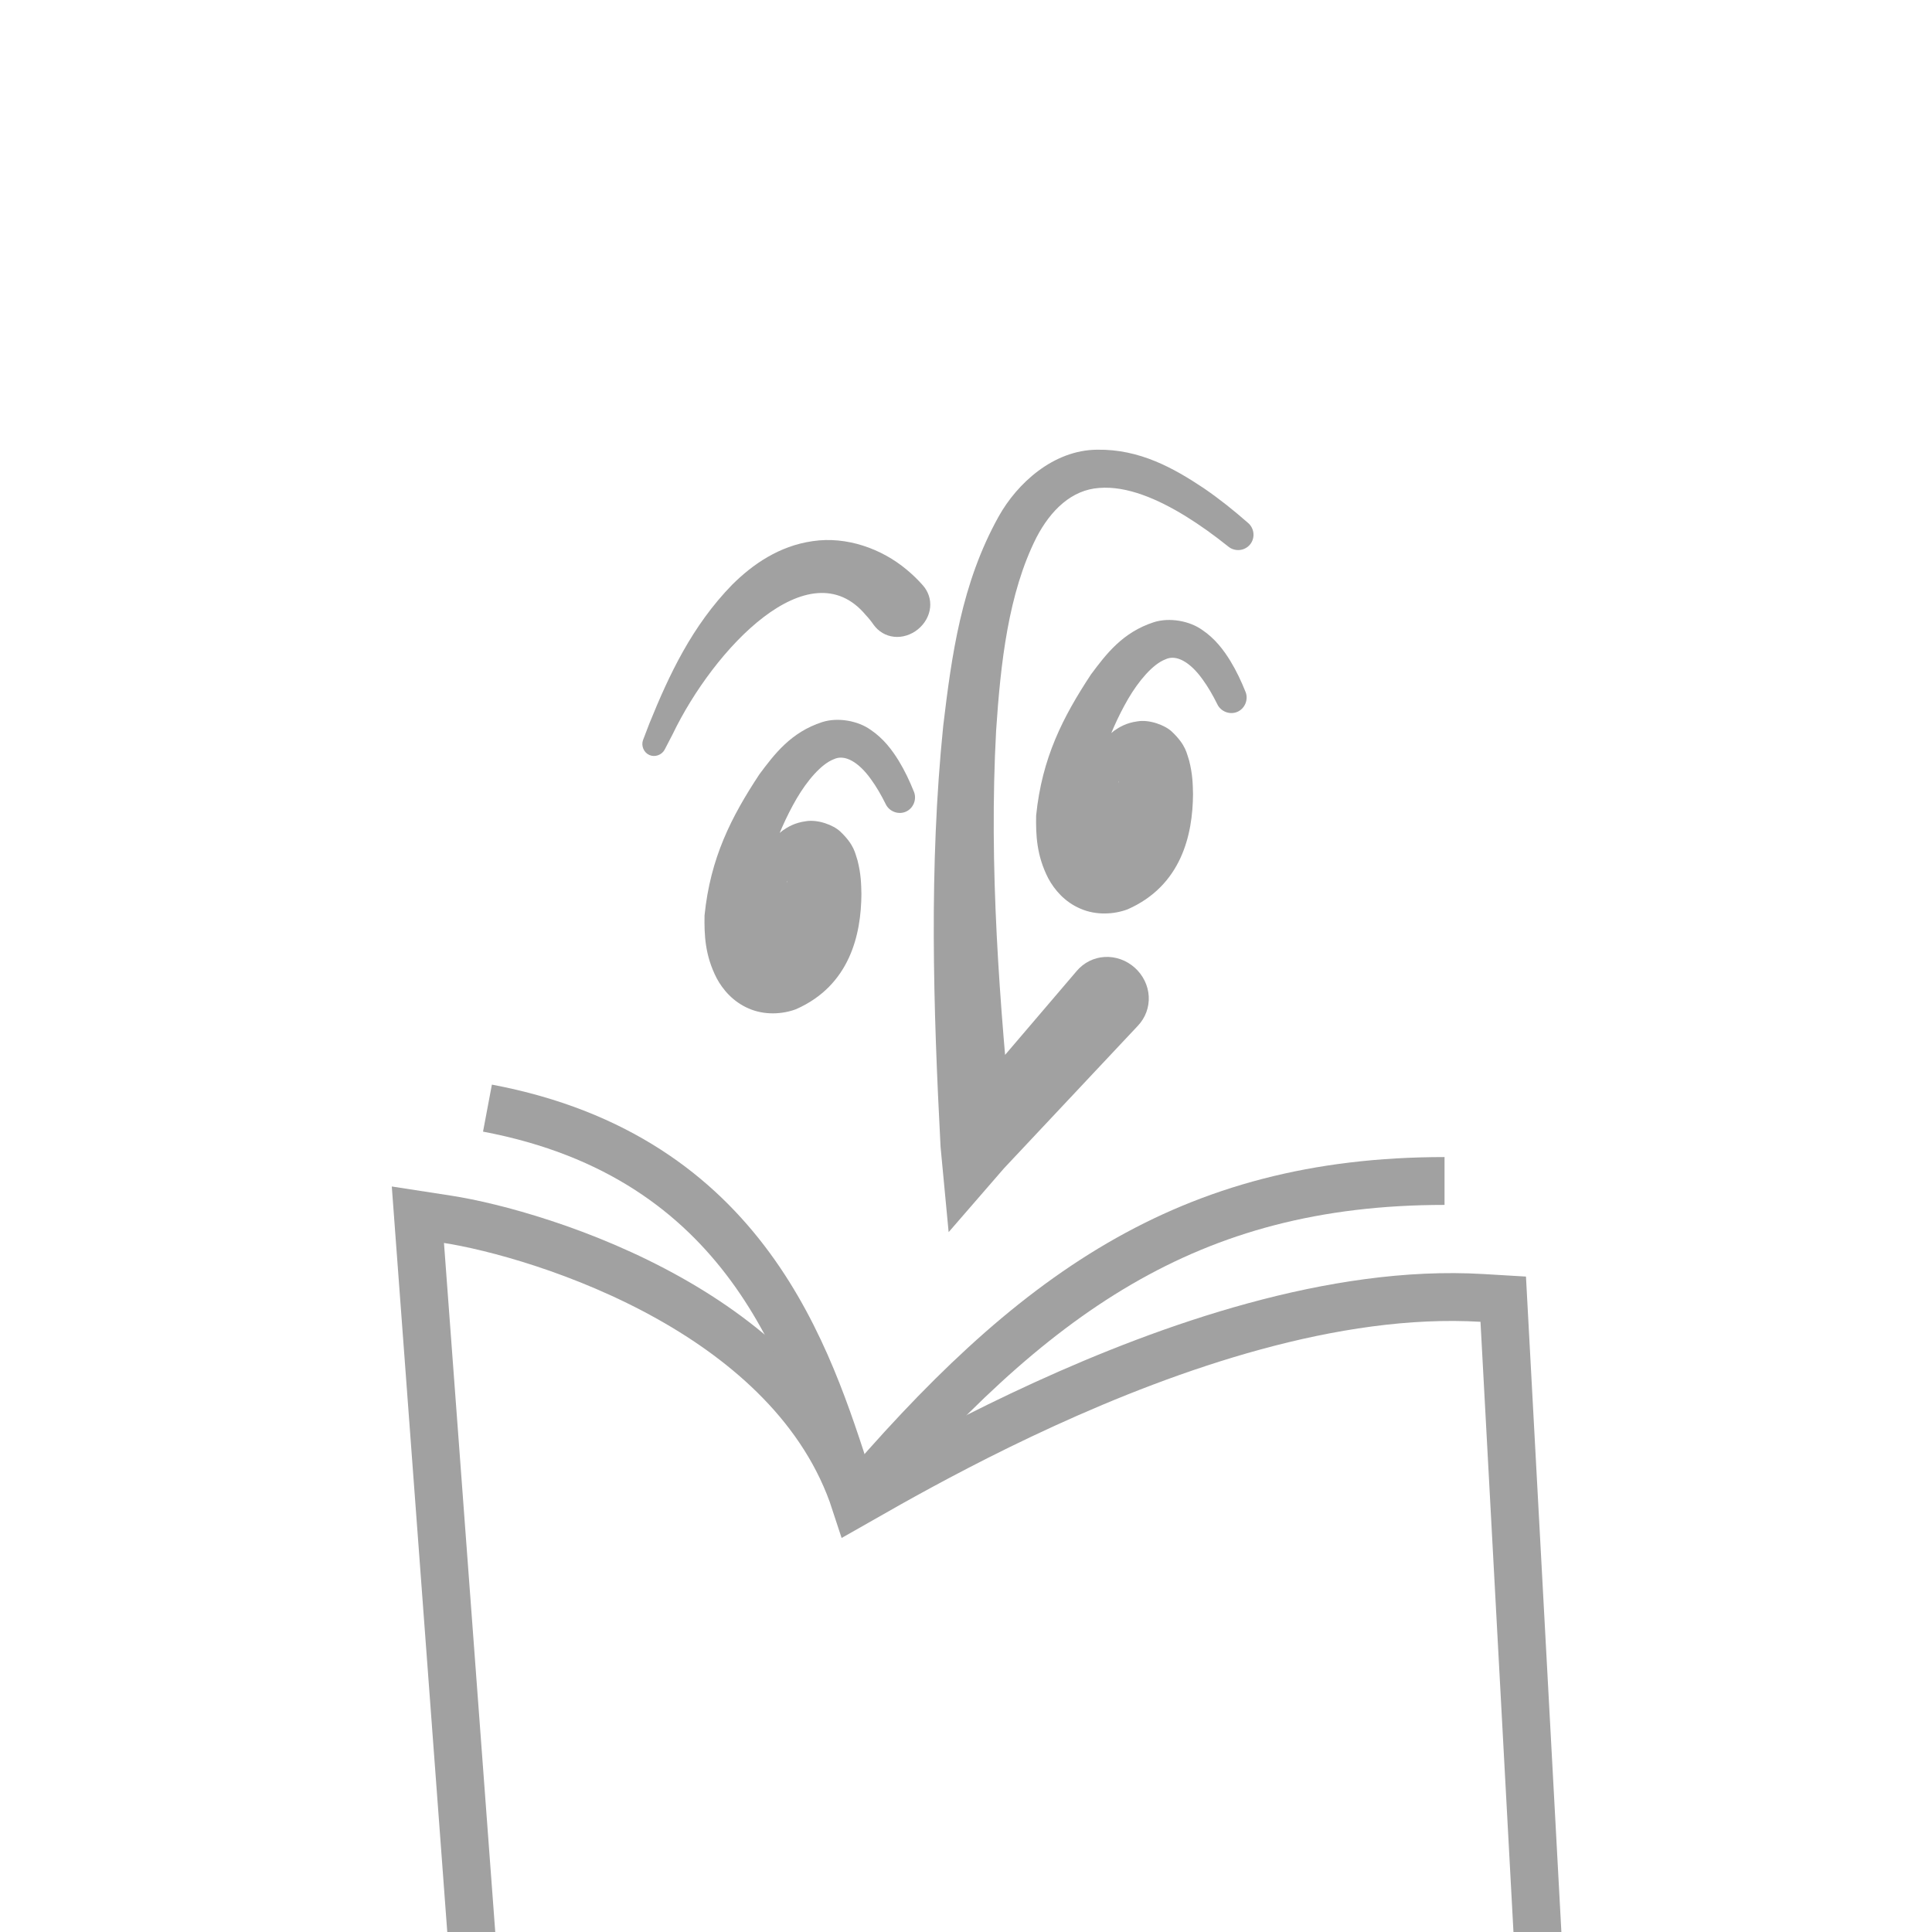
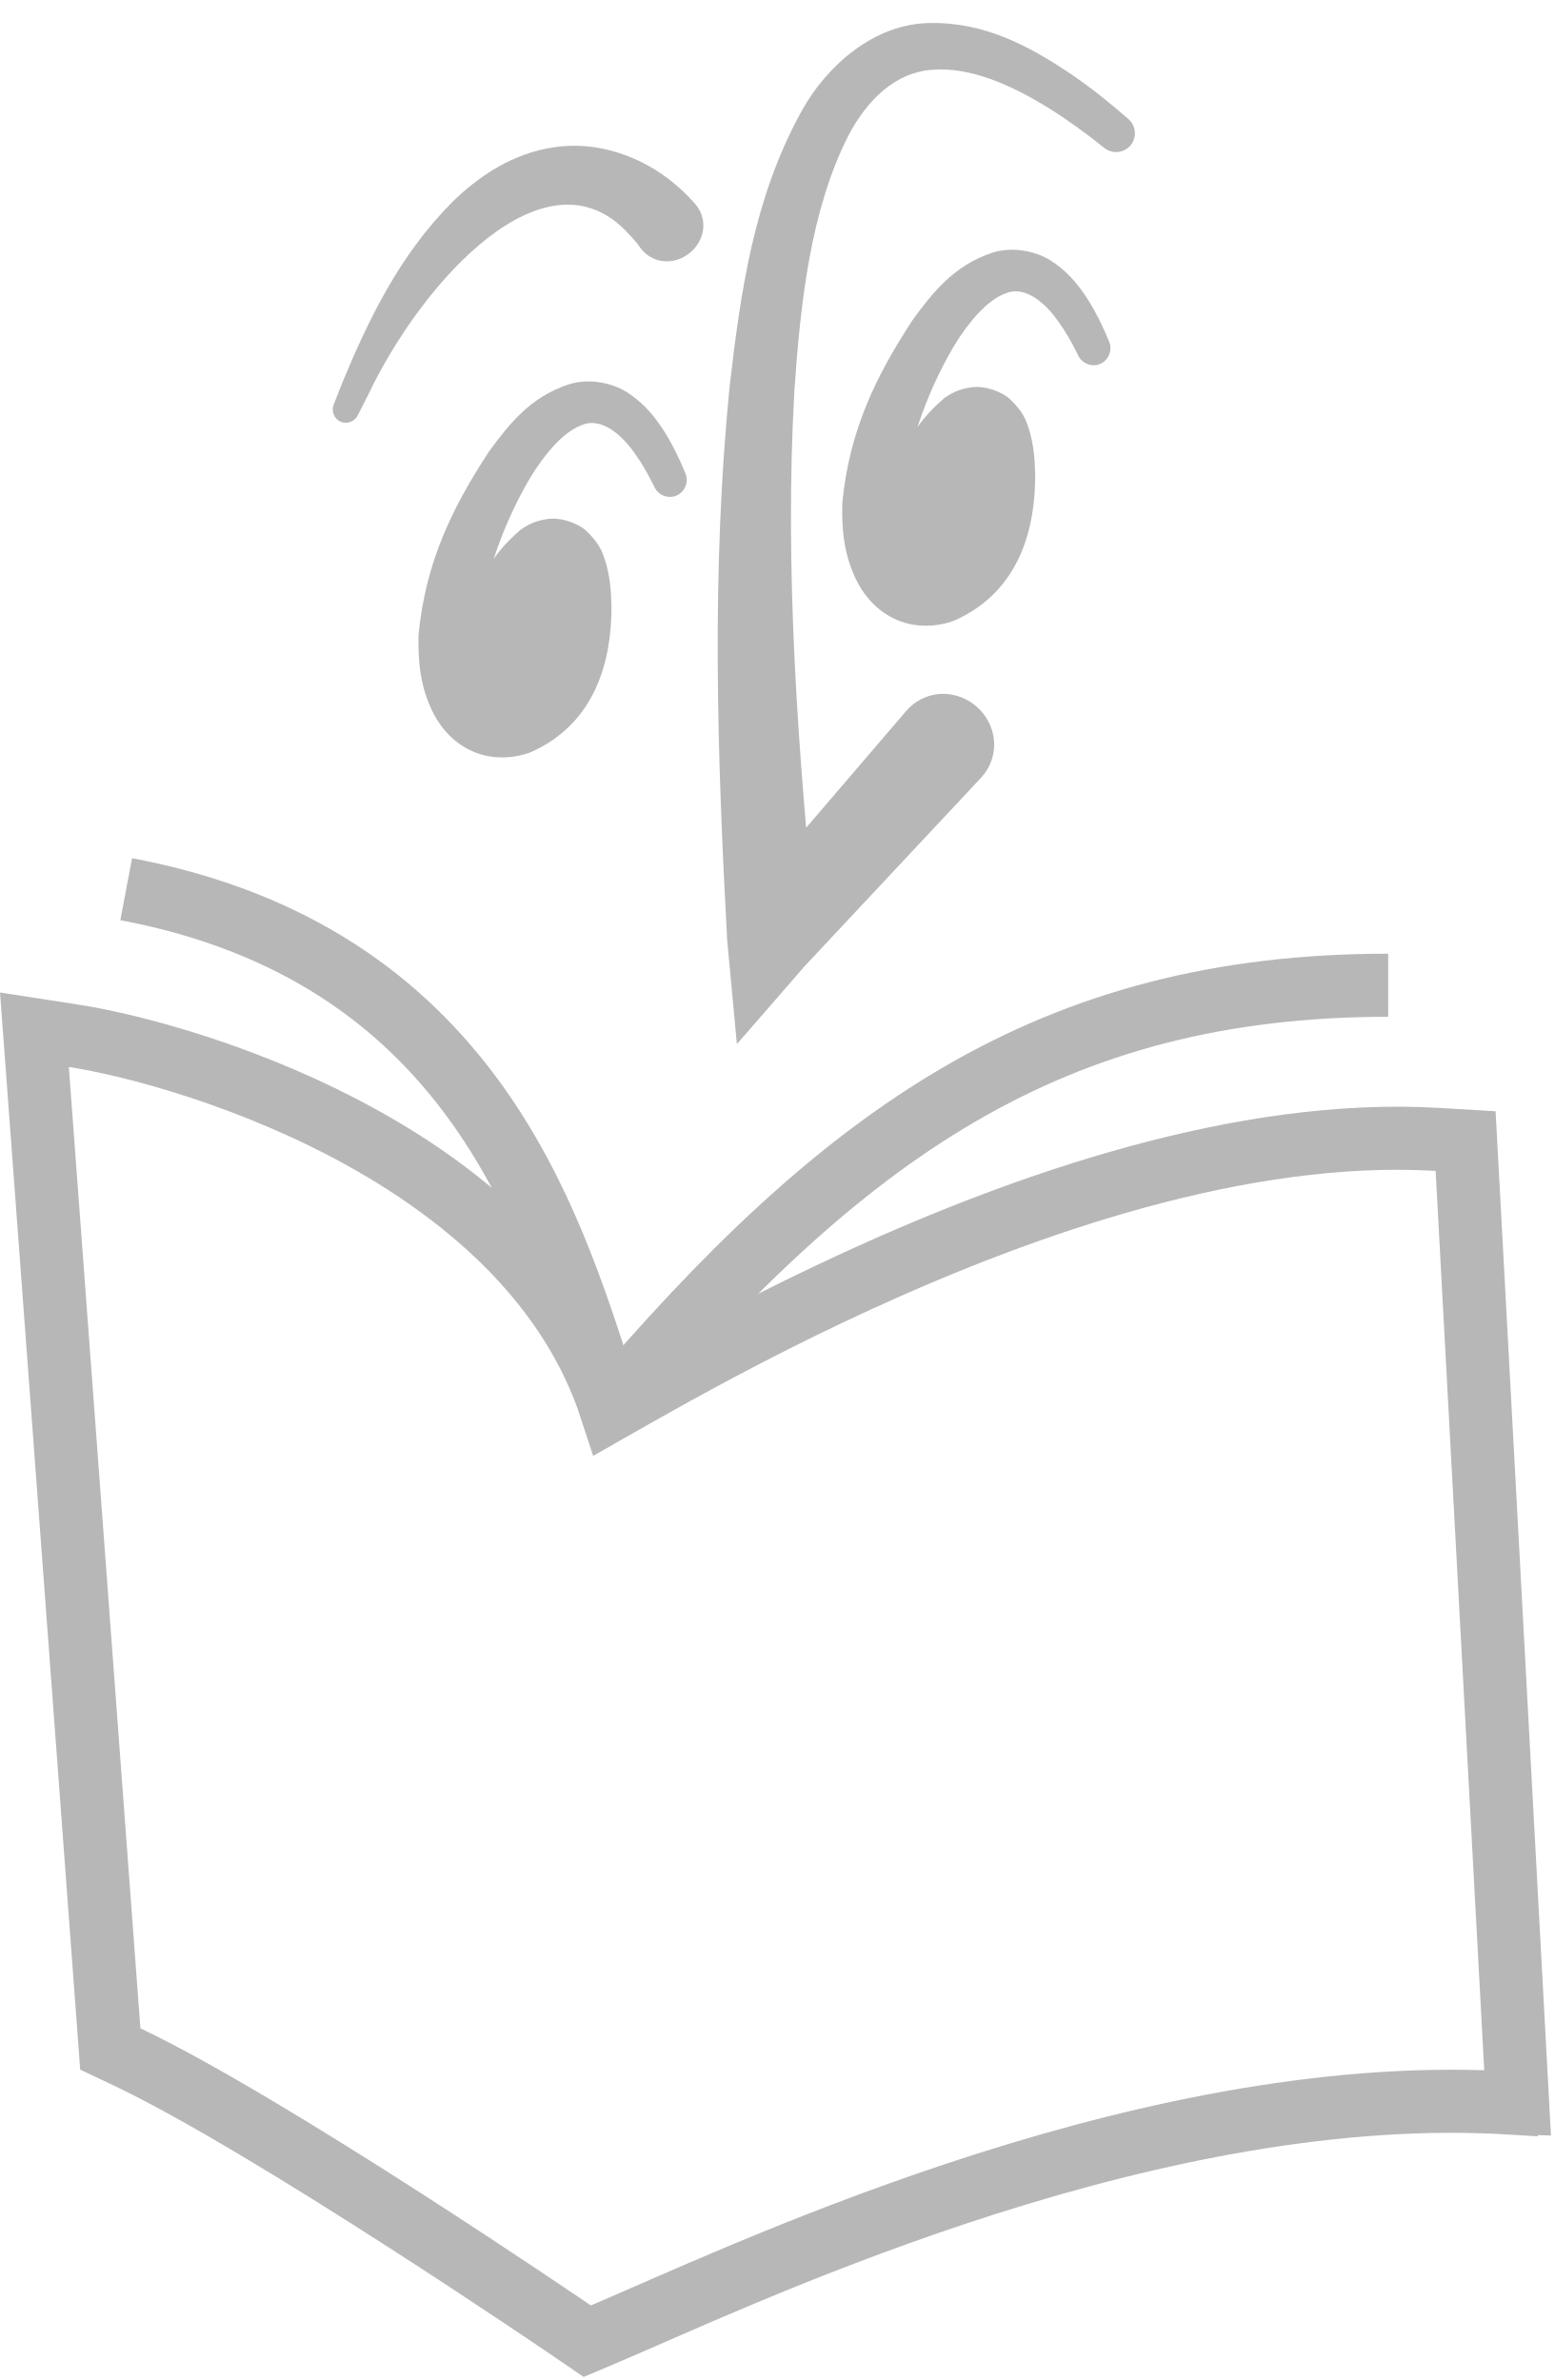
- <svg xmlns="http://www.w3.org/2000/svg" width="1024" height="1024" viewBox="0 0 250 250" fill="none">
-   <g transform="translate(40 40) scale(0.68)">
-     <path d="M21.122 178.043L31.449 316.812L31.648 319.49L34.09 320.611L63.507 334.119L98.163 362.502L99.208 363.357L100.55 363.505L123.269 366.006L125.035 366.2L126.466 365.147L177.785 327.383L229.815 331.018L234.957 331.376L234.679 326.229L227.45 192.461L227.231 188.403L223.174 188.162C194.991 186.49 163.724 197.497 139.896 208.395C127.896 213.882 117.614 219.424 110.335 223.497C107.873 224.875 105.675 226.128 103.931 227.122C98.074 209.124 83.435 196.605 68.647 188.286C52.277 179.076 34.892 174.524 26.358 173.205L20.697 172.331L21.122 178.043Z" stroke="#A1A1A1" stroke-width="9.106" stroke-linecap="round" />
-     <path d="M33.938 152.045C83.371 161.371 94.961 199.506 102.646 223.237" stroke="#A1A1A1" stroke-width="9.106" />
-     <path d="M216.062 165.91C167.221 165.91 137.42 187.433 103.48 227.375" stroke="#A1A1A1" stroke-width="9.106" />
-     <path d="M157.723 136.355C159.143 134.845 159.888 132.844 159.773 130.775C159.66 128.707 158.696 126.739 157.115 125.323C155.535 123.908 153.473 123.166 151.404 123.281C149.335 123.394 147.429 124.354 146.083 125.931C146.083 125.931 146.083 125.931 146.083 125.931C143.854 128.543 141.624 131.155 139.394 133.766C133.565 140.595 127.736 147.423 121.906 154.251L133.978 158.331C131.363 132.249 129.328 106.015 130.735 80.151C131.585 67.366 133.051 54.066 138.4 43.466C141.142 38.202 145.14 34.377 150.357 34.029C155.623 33.602 161.494 36.141 166.808 39.412C169.661 41.181 172.179 42.998 174.957 45.218C175.55 45.693 176.316 45.912 177.08 45.837C177.845 45.761 178.544 45.396 179.032 44.815C179.52 44.234 179.759 43.482 179.701 42.716C179.644 41.95 179.295 41.234 178.726 40.732C175.902 38.262 173.318 36.184 170.272 34.093C164.559 30.284 158.083 26.626 149.97 26.753C141.607 26.805 134.718 33.188 131.232 39.431C124.114 52.186 122.266 65.934 120.666 79.305C117.933 106.172 118.774 132.875 120.16 159.418L121.696 175.645L132.231 163.498C138.378 156.953 144.524 150.409 150.671 143.864C153.021 141.361 155.372 138.858 157.723 136.355Z" fill="#A1A1A1" />
-     <path d="M80.695 117.907C80.305 119.944 80.753 122.02 81.987 123.685C83.219 125.35 85.136 126.468 87.269 126.787C89.402 127.105 91.562 126.595 93.226 125.361C94.892 124.129 95.926 122.274 96.148 120.212C96.148 120.212 96.148 120.212 96.148 120.212C96.303 118.628 96.595 117.016 97.006 115.47C97.324 114.273 97.721 113.107 98.15 112.129C98.36 111.647 98.583 111.209 98.752 110.914C98.89 110.63 99.116 110.453 98.608 110.817C98.34 110.97 97.776 111.421 96.348 111.615C94.909 111.877 92.739 111.077 91.987 110.307C91.125 109.528 91.022 109.133 90.929 108.953C90.86 108.773 90.899 108.794 90.939 108.881C91.146 109.321 91.385 110.623 91.495 111.896C92.141 116.397 89.989 121.188 88.259 121.952C87.917 122.139 87.996 122.126 88.05 122.228C88.105 122.326 87.798 122.278 87.392 121.694C86.549 120.536 85.933 117.997 85.823 115.35C85.807 108.84 88.874 99.852 92.769 93.148C94.735 89.791 97.423 86.57 99.85 85.65C101.91 84.651 104.572 86.187 106.902 89.444C107.944 90.874 108.863 92.46 109.748 94.247C110.079 94.916 110.677 95.434 111.392 95.694C112.109 95.952 112.886 95.931 113.569 95.628C114.251 95.325 114.787 94.762 115.075 94.057C115.362 93.351 115.378 92.561 115.103 91.867C115.103 91.867 115.103 91.867 115.103 91.867C114.265 89.791 113.367 87.865 112.193 85.938C110.926 83.889 109.313 81.718 106.858 80.059C104.463 78.343 100.66 77.632 97.657 78.578C91.665 80.518 88.538 84.697 85.688 88.514C80.354 96.6 76.351 104.408 75.246 115.376C75.185 119.048 75.31 122.954 77.558 127.333C78.707 129.475 80.665 131.818 83.681 133.099C86.665 134.401 90.104 134.192 92.684 133.21C102.884 128.689 105.054 119.041 105.098 111.303C105.056 109.411 105.031 107.567 104.368 104.94C103.901 103.619 103.819 102.02 101.09 99.427C99.747 98.146 96.766 97.073 94.545 97.449C92.346 97.74 91.032 98.592 90.151 99.192C86.852 101.769 86.138 103.564 85.01 105.415C84.003 107.255 83.247 109.03 82.597 110.833C81.769 113.149 81.14 115.482 80.695 117.907Z" fill="#A1A1A1" />
-     <path d="M143.796 98.901C143.407 100.938 143.855 103.014 145.089 104.679C146.32 106.344 148.238 107.463 150.371 107.781C152.503 108.099 154.664 107.589 156.327 106.356C157.994 105.123 159.028 103.268 159.25 101.206C159.25 101.206 159.25 101.206 159.25 101.206C159.404 99.622 159.696 98.01 160.108 96.464C160.426 95.267 160.823 94.101 161.252 93.123C161.462 92.641 161.685 92.203 161.854 91.908C161.991 91.624 162.218 91.447 161.709 91.811C161.441 91.964 160.878 92.415 159.449 92.609C158.011 92.872 155.84 92.071 155.089 91.301C154.227 90.522 154.124 90.127 154.031 89.947C153.961 89.767 154.001 89.789 154.04 89.875C154.248 90.315 154.486 91.617 154.597 92.891C155.243 97.391 153.09 102.182 151.361 102.946C151.019 103.133 151.098 103.121 151.151 103.222C151.206 103.32 150.9 103.272 150.494 102.688C149.651 101.53 149.034 98.991 148.924 96.344C148.909 89.834 151.976 80.846 155.87 74.142C157.837 70.786 160.525 67.565 162.951 66.645C165.012 65.645 167.674 67.181 170.003 70.438C171.046 71.868 171.965 73.454 172.85 75.241C173.181 75.91 173.778 76.428 174.494 76.688C175.211 76.947 175.988 76.926 176.67 76.622C177.352 76.319 177.888 75.756 178.177 75.051C178.464 74.346 178.48 73.555 178.204 72.861C178.204 72.861 178.204 72.861 178.204 72.861C177.367 70.785 176.468 68.859 175.295 66.932C174.028 64.883 172.415 62.712 169.959 61.054C167.564 59.337 163.762 58.626 160.759 59.572C154.767 61.513 151.64 65.691 148.79 69.508C143.455 77.594 139.452 85.402 138.347 96.37C138.286 100.042 138.411 103.948 140.659 108.327C141.808 110.469 143.766 112.812 146.782 114.094C149.767 115.396 153.205 115.186 155.785 114.204C165.986 109.683 168.155 100.036 168.199 92.297C168.158 90.406 168.133 88.561 167.47 85.934C167.002 84.614 166.921 83.014 164.192 80.421C162.849 79.14 159.867 78.067 157.647 78.443C155.447 78.734 154.134 79.586 153.253 80.186C149.954 82.763 149.24 84.559 148.111 86.409C147.105 88.249 146.349 90.025 145.699 91.827C144.87 94.143 144.242 96.477 143.796 98.901Z" fill="#A1A1A1" />
-     <path d="M107.405 60.048C108.334 61.343 109.723 62.183 111.306 62.349C112.888 62.517 114.535 61.998 115.843 60.939C117.152 59.88 118.004 58.378 118.169 56.796C118.337 55.213 117.806 53.679 116.734 52.5C116.734 52.5 116.734 52.5 116.734 52.5C115.802 51.449 114.785 50.468 113.711 49.582C108.953 45.585 102.253 43.189 95.826 44.152C89.413 45.062 84.364 48.6 80.502 52.444C72.855 60.297 68.509 69.57 64.743 78.866C64.341 79.887 63.94 80.933 63.541 82.007C63.345 82.537 63.373 83.139 63.6 83.672C63.828 84.206 64.237 84.629 64.755 84.854C65.272 85.079 65.86 85.091 66.406 84.895C66.952 84.698 67.411 84.308 67.666 83.804C67.666 83.804 67.666 83.804 67.666 83.804C68.168 82.809 68.669 81.845 69.169 80.91C77.032 64.557 95.203 45.383 105.919 58.209C106.463 58.785 106.971 59.412 107.405 60.048Z" fill="#A1A1A1" />
+ <svg xmlns="http://www.w3.org/2000/svg" width="271" height="415" viewBox="0 0 271 415" fill="none">
+   <g opacity="0.302">
+     <path d="M171.012 135.629C172.598 133.936 173.429 131.694 173.301 129.378C173.174 127.063 172.098 124.862 170.332 123.28C168.565 121.699 166.26 120.871 163.945 120.999C161.628 121.126 159.492 122.199 157.983 123.961C157.983 123.961 157.983 123.961 157.983 123.961C155.284 127.111 152.585 130.261 149.887 133.412C142.831 141.648 135.775 149.884 128.719 158.12L142.231 162.687C139.128 131.159 136.722 99.447 138.48 68.159C139.541 52.689 141.328 36.603 147.868 23.702C151.213 17.3 156.172 12.566 162.613 12.16C169.1 11.657 176.219 14.774 182.656 18.748C186.111 20.9 189.155 23.106 192.514 25.799C193.178 26.332 194.035 26.58 194.891 26.496C195.748 26.412 196.532 26.003 197.08 25.352C197.627 24.7 197.894 23.857 197.829 22.999C197.763 22.141 197.371 21.339 196.732 20.777C196.732 20.777 196.732 20.777 196.732 20.777C193.323 17.805 190.205 15.306 186.534 12.794C179.65 8.217 171.854 3.848 162.18 4.015C152.216 4.091 144.023 11.688 139.844 19.186C131.324 34.499 129.109 51.086 127.209 67.213C123.966 99.623 125.035 131.86 126.764 163.903L128.462 182.061L140.276 168.47C147.687 160.552 155.098 152.633 162.509 144.715C165.343 141.687 168.178 138.658 171.012 135.629Z" fill="#111111" />
+     <path d="M80.028 114.038C79.65 116.092 80.113 118.186 81.357 119.863C82.598 121.541 84.517 122.665 86.652 122.984C88.787 123.302 90.95 122.787 92.627 121.544C94.306 120.302 95.359 118.435 95.597 116.36C95.813 114.362 96.199 112.343 96.738 110.398C97.156 108.892 97.671 107.422 98.247 106.154C98.53 105.528 98.834 104.949 99.095 104.522C99.325 104.107 99.654 103.805 99.27 104.077C99.061 104.186 98.568 104.6 97.207 104.786C95.836 105.039 93.731 104.26 93.033 103.535C92.227 102.804 92.165 102.471 92.106 102.361C92.072 102.249 92.139 102.35 92.2 102.509C92.496 103.26 92.763 104.886 92.89 106.487C93.601 112.249 90.999 118.523 88.06 119.823C87.423 120.128 87.165 120.135 86.926 120.117C86.684 120.097 86.148 119.809 85.584 118.948C84.424 117.226 83.729 114.021 83.613 110.721C83.706 102.41 87.505 91.671 92.354 83.434C94.818 79.333 98.109 75.346 101.398 74.132C104.364 72.814 107.869 75.074 110.667 79.072C111.94 80.85 113.048 82.799 114.113 84.987C114.444 85.668 115.043 86.196 115.766 86.46C116.49 86.725 117.277 86.704 117.969 86.396C118.661 86.088 119.204 85.518 119.493 84.804C119.781 84.09 119.791 83.291 119.507 82.589C119.507 82.589 119.507 82.589 119.507 82.589C118.49 80.111 117.403 77.818 115.999 75.54C114.484 73.117 112.563 70.575 109.719 68.672C106.938 66.704 102.634 65.915 99.189 67.006C92.309 69.249 88.575 74.2 85.221 78.765C78.921 88.394 74.18 97.945 72.957 110.747C72.9 115.08 73.101 119.661 75.676 124.628C76.989 127.06 79.188 129.659 82.524 131.069C85.824 132.501 89.626 132.271 92.518 131.164C103.99 126.08 106.61 114.912 106.593 105.889C106.536 103.666 106.485 101.492 105.73 98.539C105.214 97.059 105.073 95.292 102.204 92.575C100.791 91.232 97.706 90.125 95.391 90.514C93.098 90.817 91.7 91.716 90.75 92.365C84.577 97.732 84.064 101.398 82.222 105.727C81.263 108.447 80.538 111.194 80.028 114.038Z" fill="#111111" />
+     <path d="M153.895 91.077C153.517 93.132 153.981 95.225 155.224 96.902C156.465 98.58 158.384 99.704 160.519 100.023C162.654 100.341 164.818 99.826 166.494 98.583C168.173 97.341 169.227 95.475 169.464 93.399C169.68 91.401 170.066 89.382 170.605 87.437C171.023 85.931 171.539 84.461 172.114 83.193C172.398 82.567 172.701 81.988 172.962 81.561C173.192 81.146 173.522 80.844 173.137 81.116C172.928 81.225 172.436 81.639 171.074 81.825C169.703 82.078 167.598 81.299 166.9 80.574C166.094 79.843 166.032 79.51 165.974 79.4C165.939 79.288 166.007 79.389 166.068 79.548C166.364 80.299 166.631 81.925 166.757 83.526C167.469 89.288 164.866 95.562 161.927 96.862C161.29 97.167 161.033 97.174 160.793 97.156C160.551 97.136 160.015 96.848 159.451 95.987C158.291 94.265 157.596 91.06 157.48 87.76C157.573 79.449 161.373 68.71 166.221 60.473C168.685 56.372 171.976 52.385 175.265 51.171C178.231 49.853 181.736 52.113 184.535 56.111C185.807 57.889 186.915 59.838 187.98 62.026C188.311 62.707 188.91 63.235 189.633 63.499C190.357 63.764 191.144 63.742 191.836 63.435C192.528 63.127 193.071 62.557 193.36 61.843C193.648 61.129 193.658 60.33 193.374 59.628C193.374 59.628 193.374 59.628 193.374 59.628C192.357 57.15 191.27 54.857 189.866 52.579C188.351 50.156 186.43 47.614 183.586 45.711C180.806 43.743 176.501 42.954 173.057 44.045C166.176 46.288 162.442 51.239 159.088 55.804C152.788 65.433 148.047 74.984 146.824 87.786C146.768 92.119 146.968 96.7 149.543 101.667C150.856 104.099 153.056 106.699 156.391 108.108C159.692 109.541 163.493 109.31 166.385 108.203C177.857 103.119 180.477 91.951 180.461 82.928C180.403 80.705 180.352 78.531 179.597 75.578C179.081 74.098 178.94 72.331 176.071 69.614C174.658 68.271 171.573 67.164 169.258 67.553C166.965 67.856 165.567 68.755 164.617 69.404C158.444 74.771 157.931 78.437 156.089 82.766C155.13 85.486 154.405 88.233 153.895 91.077Z" fill="#111111" />
+     <path d="M111.622 43.207C112.582 44.519 114.009 45.368 115.624 45.537C117.238 45.708 118.908 45.187 120.232 44.115C121.556 43.044 122.415 41.52 122.584 39.906C122.755 38.29 122.223 36.718 121.14 35.506C121.14 35.506 121.14 35.506 121.14 35.506C120.062 34.275 118.88 33.123 117.633 32.082C112.099 27.383 104.332 24.563 96.848 25.642C89.377 26.657 83.392 30.765 78.767 35.305C69.598 44.576 64.252 55.685 59.627 66.84C59.132 68.064 58.638 69.32 58.146 70.61C57.94 71.154 57.963 71.77 58.193 72.318C58.424 72.866 58.845 73.301 59.377 73.533C59.909 73.764 60.514 73.776 61.072 73.573C61.631 73.368 62.097 72.965 62.355 72.444C62.355 72.444 62.355 72.444 62.355 72.444C62.951 71.235 63.547 70.062 64.143 68.925C73.455 49.246 95.283 24.854 109.683 40.884C110.39 41.608 111.052 42.4 111.622 43.207Z" fill="#111111" />
+     <path d="M22 155.047C81.715 166.312 95.716 212.38 105 241.047" stroke="#111111" stroke-width="11" />
+     <path d="M242 171.797C183 171.797 147 197.797 106 246.047" stroke="#111111" stroke-width="11" />
+     <path d="M6.516 186.455L18.99 354.088L19.227 357.281L22.122 358.65C34.516 364.517 53.862 376.406 70.335 386.997C78.521 392.26 85.916 397.148 91.265 400.722C93.938 402.508 96.099 403.966 97.59 404.975C98.335 405.479 98.914 405.872 99.305 406.138C99.5 406.271 99.649 406.372 99.748 406.439C99.797 406.473 99.835 406.499 99.859 406.516C99.872 406.524 99.882 406.53 99.888 406.534C99.891 406.536 99.892 406.538 99.894 406.539L99.895 406.54L102.374 408.234L105.14 407.066C127.626 397.572 196.004 364.476 258.565 366.486C260.028 366.533 261.486 366.599 262.939 366.686L262.943 366.626L264.558 366.679L264.435 364.408L264.234 360.692L255.76 203.872L255.495 198.97L250.594 198.679C216.548 196.659 178.778 209.956 149.993 223.12C135.498 229.749 123.076 236.443 114.283 241.363C111.308 243.028 108.654 244.542 106.547 245.743C99.472 224.001 81.789 208.879 63.926 198.829C44.15 187.704 23.149 182.205 12.84 180.611L6.002 179.555L6.516 186.455Z" stroke="#111111" stroke-width="11" />
  </g>
</svg>
